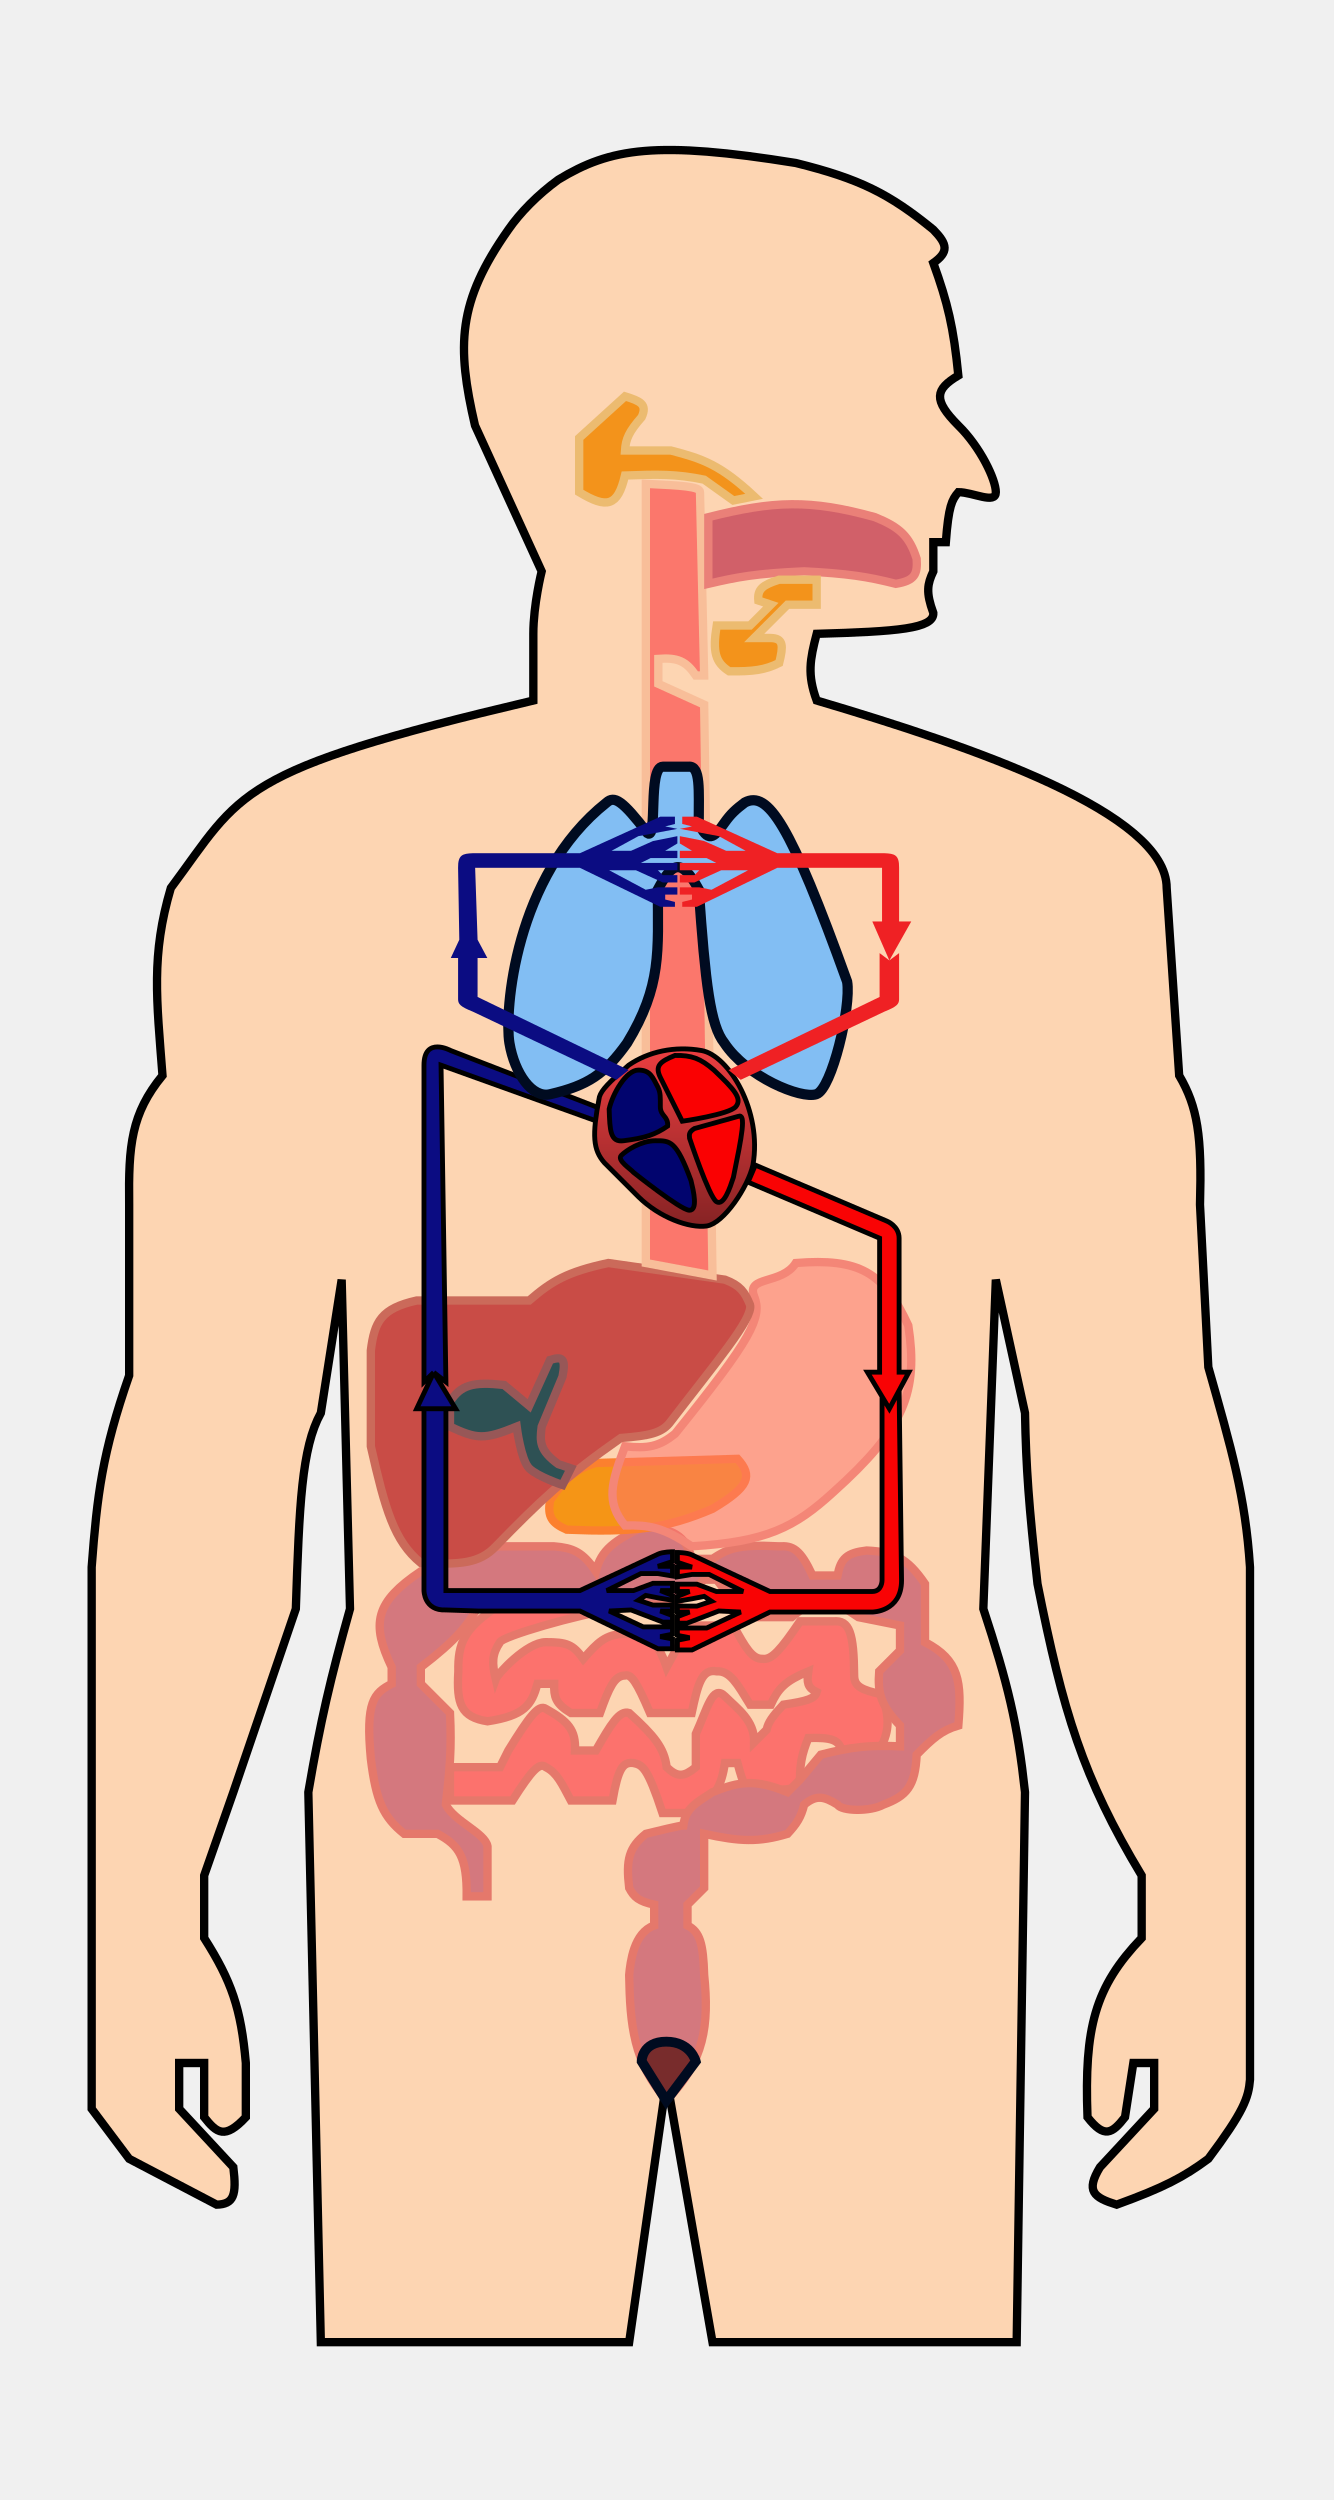
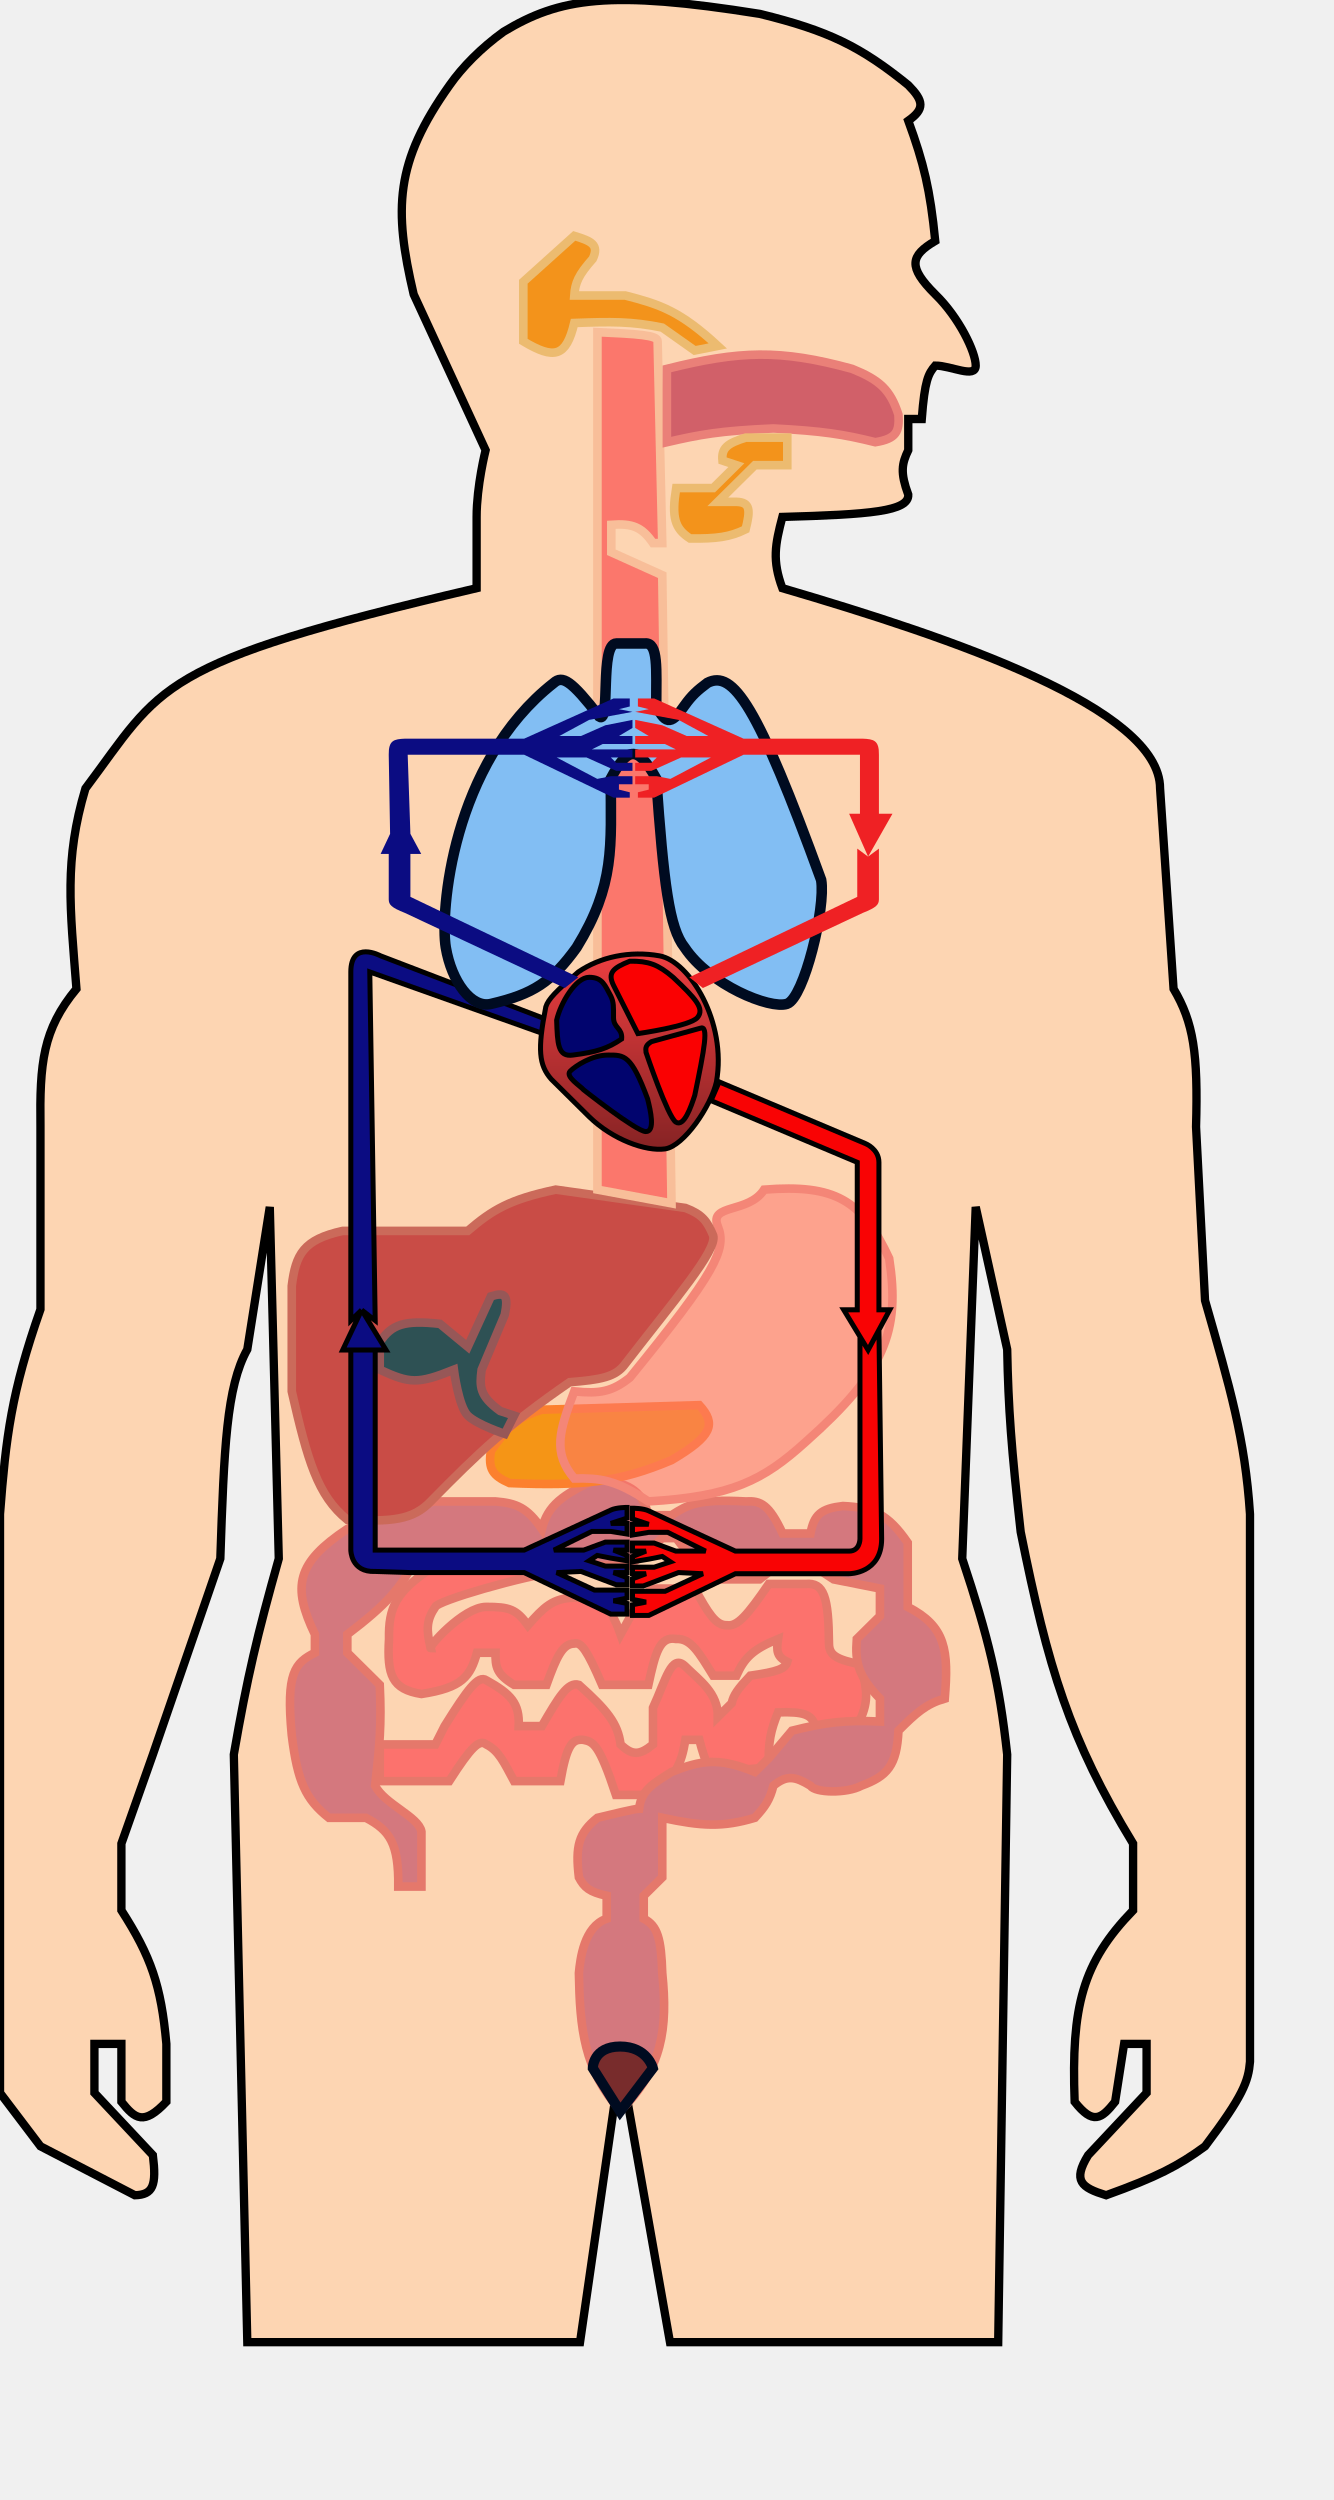
<svg xmlns="http://www.w3.org/2000/svg" width="160" height="300" viewBox="0 0 160 300" fill="none">
-   <path d="M95.5 19.56C78.755 16.86 73.248 17.753 67 21.56C64.509 23.374 62.41 25.527 61 27.56C54.896 36.241 54.775 41.469 57 51.06L65 68.56C65 68.56 64 72.56 64 76.06V84.06C28 92.56 29.136 94.954 20.5 106.56C18.116 114.656 18.8 119.895 19.5 129.06C15.742 133.657 15.409 137.41 15.5 144.56V165.06C12.269 174.365 11.662 179.318 11 188.06V249.56V253.06L15.5 259.06L26 264.56C28.039 264.504 28.417 263.456 28 260.06L21.5 253.06V247.56H24.5V254.06C26.038 256.001 26.973 256.751 29.5 254.06V247.56C28.922 241.007 27.79 237.737 24.5 232.56V225.06L28 215.06L35.5 193.06C35.918 180.598 36.186 173.755 38.5 169.56L41 153.56L42 193.06C39.621 201.584 38.484 206.396 37 215.06L38.5 281.06H75.5L80 249.56L85.5 281.06H122L123 215.06C122.111 206.829 120.929 201.984 118 193.06L119.5 153.56L123 169.56C123.129 176.187 123.461 180.713 124.5 190.06C127.544 205.333 129.919 213.308 137 225.06V232.56C131.362 238.452 130.109 243.303 130.5 254.06C132.535 256.66 133.452 256.028 135 254.06L136 247.56H138.5V253.06L132 260.06C130.258 262.939 131.216 263.693 134 264.56C139.68 262.492 141.987 261.282 145 259.06C149.241 253.389 149.821 251.752 150 249.56V188.06C149.443 179.527 147.79 173.936 145 164.06L144 144.56C144.235 136.281 143.722 132.85 141.5 129.06L140 106.56C140 97.56 116.966 89.678 98 84.06C96.856 80.936 97.193 79.184 98 76.06C107.745 75.782 112.079 75.442 112 73.56C111.091 71.069 111.282 70.086 112 68.56V65.06H113.5C113.83 60.696 114.231 59.963 115 59.06C116.757 59.06 119.5 60.56 119.5 59.06C119.5 57.56 117.655 53.666 115 51.06C111.933 47.975 112.214 46.729 115 45.06C114.431 39.272 113.73 36.357 112 31.56C113.845 30.238 113.746 29.352 112 27.56C106.705 23.233 103.156 21.459 95.5 19.56Z" fill="#FDD5B2" stroke="black" />
-   <path d="M71.5 188.56C74.458 186.588 75.19 185.648 76 184.06C77.957 182.341 79.213 183.126 81.5 185.06L74 193.06C69.267 193.714 60.184 196.416 60 197.06C59.025 198.517 59.023 199.538 59.482 201.483C59.696 200.89 63.194 197.06 65.5 197.06C68 197.06 68.734 197.307 70 199.06C71.703 197.101 72.683 196.096 75 196.06C77.536 196.106 78.794 196.557 80 200.06C81.597 197.17 82.514 195.002 84 195.06H88C89.457 197.721 90.267 199.11 91.5 199.06C92.608 199.221 93.682 197.984 96 194.56H100C101.941 194.384 102.456 195.912 102.5 201.06C102.507 202.317 103.289 202.815 106 203.354C106.394 205.582 106.914 206.832 106 209.06C105.546 210.103 104.04 210.144 101 210.06C100.667 208.786 99.778 208.472 97 208.56C96.212 210.519 95.92 211.759 96 214.56L90.5 215.06C89.615 215.084 89.187 214.192 88.5 211.56H87C86.544 214.26 85.982 215.675 83 217.56H79.5C77.669 211.974 77.064 211.789 76 211.56C74.779 211.433 74.194 212.102 73.5 216.06H68.5C67.425 214.052 66.861 212.743 65.5 212.06C64.75 211.482 63.905 212.276 61.5 216.06H54V212.06H60L61 210.06C63.509 205.991 64.647 204.472 65.5 205.06C68.158 206.548 69.115 207.573 69 210.06H71.5C73.311 206.913 74.319 205.188 75.5 205.56C78.521 208.295 79.71 209.749 80 212.06C81.281 213.3 82.061 213.245 83.5 212.06V208.06C84.885 205.048 85.5 202.06 87 203.56C88.5 205.06 90.539 206.436 90.5 209.06L92 207.56C92.183 206.682 92.655 206.007 94 204.56C96.929 204.138 97.785 203.814 98 203.06C96.88 202.503 96.807 201.871 97 200.56C94.193 201.722 93.364 202.656 92.5 204.56H90C88.457 202.04 87.595 200.473 86 200.56C84.229 200.232 83.757 202.033 83 205.56H78C76.383 201.773 75.746 200.877 75 201.06C73.732 201.085 73.1 202.485 72 205.56H68.5C66.612 204.419 66.473 203.592 66.5 202.06H64.5C63.773 204.633 62.955 205.868 58.5 206.56C55.317 206.046 54.769 204.513 55 200.56C54.947 197.166 55.653 195.362 60 192.56C64.565 190.759 67.174 189.586 71.5 188.56Z" fill="#FC726D" stroke="#E5786B" />
-   <path d="M58.501 227.56H56.001C56.047 222.876 55.111 221.445 52.5 220.06H48.5C46.018 218.061 45.123 216.156 44.501 211.06C43.856 204.198 44.855 203.163 47.001 202.06V200.06C44.508 194.82 44.998 192.246 50.501 188.56C53.05 187.167 54.757 186.439 60.001 185.56H66.501C68.769 185.754 69.92 186.223 71.501 188.56C72.148 185.994 73.674 184.84 77.501 183.06C80.654 183.626 82.281 184.084 83.001 187.06H85.501C87.282 185.905 88.335 185.281 93.501 185.56C95.13 185.454 96.017 185.875 97.501 189.06H100.501C100.883 187 101.638 186.333 104.001 186.06C107.244 186.216 108.848 186.907 111.001 190.06V197.06C115.145 199.197 115.423 201.797 115.001 207.06C112.977 207.648 111.901 208.64 110.001 210.56C109.825 214.391 108.777 215.524 106.001 216.56C104.422 217.427 100.979 217.35 100.501 216.56C98.859 215.557 97.972 215.347 96.501 216.56C96.115 218.099 95.616 218.841 94.501 220.06C91.038 221.101 88.799 220.995 84.501 220.06V226.56L82.501 228.56V231.06C83.998 231.828 84.384 233.233 84.501 237C85.102 242.998 84.556 247.364 80 252C76.02 247.53 75.606 243.004 75.501 237C75.646 235.456 76.052 231.901 78.501 231.06V228.56C76.623 228.149 76.08 227.651 75.501 226.56C75.091 223.108 75.489 221.7 77.501 220.06C78.834 219.727 81.601 219.06 82.001 219.06C82.246 217.012 83.506 216.35 85.501 215.06C88.71 213.765 90.613 213.456 94.501 215.06L96.001 213.56L98.501 210.56C102.15 209.635 104.245 209.39 108.001 209.56V207.06C105.69 204.644 105.302 203.206 105.501 200.56L108.001 198.06V195.06L103.001 194.06L100.001 192.06H97.501L95.001 194.06H89.501L86.001 189.56H84.501L81.001 192.56H68.501C64.109 192.932 61.864 192.57 58.001 191.56C56.375 194.992 54.681 196.848 50.501 200.06V202.06L54.001 205.56C54.206 209.921 53.976 212.31 53.501 216.56C54.501 218.56 58.219 219.947 58.501 221.56V227.56Z" fill="#D4787E" stroke="#E5786B" />
-   <path d="M77 247.36L79.95 252.08L83.49 247.36C83.49 247.36 82.9 245 79.95 245C77 245 77 247.36 77 247.36Z" fill="#782C2C" stroke="#000B20" stroke-width="1.18" />
-   <path d="M88.5 175.06L71.5 175.56C68.817 176.371 67.734 177.567 66 180.06C65.684 182.016 66.187 182.752 68 183.56C75.918 183.894 79.861 183.472 85.5 181.06C89.923 178.423 90.361 177.129 88.5 175.06Z" fill="#F59516" stroke="#FC802E" />
-   <path d="M95.498 151.56C93.819 154.198 89.5 153.06 90.498 155.56C91.496 158.06 90.276 160.548 81 172.06C79.098 173.582 77.761 173.849 74.998 173.56C73.387 177.861 72.637 180.217 74.998 183.06C77.825 182.997 79.478 183.211 82.998 185.56C91.994 185.018 95.365 183.296 99.998 179.06C108.577 171.372 110.215 166.985 108.998 159.06C106.052 152.654 103.13 150.958 95.498 151.56Z" fill="#FC766C" fill-opacity="0.53" stroke="#F48677" />
-   <path d="M63.5 156.06H50C45.759 157.014 44.931 158.578 44.5 162.06V173.56C46.208 181.107 47.288 184.933 50.5 187.56C55.252 187.784 57.555 187.616 59.5 185.56C64.739 180.171 67.82 177.221 74.5 172.56C77.828 172.287 79.469 172.015 80.5 170.56C85.799 163.625 90.464 158.174 90 156.56C89.359 155.023 88.845 154.268 87 153.56L73 151.56C68.018 152.63 66.18 153.746 63.5 156.06Z" fill="#C94C46" stroke="#CB6A5A" />
-   <path d="M54 168.199V171.199C57.262 172.707 58.077 172.784 62 171.199C62 171.199 62.5 175.199 63.5 176.199C64.5 177.199 67.5 178.199 67.5 178.199L68.5 176.199L67 175.699C64.748 174.046 64.77 173.028 65 171.199L67.5 165.199C67.929 163.016 67.505 162.715 66 163.199L63.5 168.699L60.5 166.199C56.701 165.776 55.282 166.219 54 168.199Z" fill="#2E5154" stroke="#975757" />
-   <path d="M77.5 151.56V58.06C81.693 58.258 84.053 58.368 84 59.06L84.5 81.06H83.5C82.309 79.314 81.301 78.897 79 79.06V82.06L84.5 84.56L85.5 153.06L77.5 151.56Z" fill="#FB776C" stroke="#F8BE99" />
-   <path d="M105 62.06C97.187 59.896 92.811 60.087 85 62.06V70.06C88.511 69.242 90.636 68.821 96.5 68.56C101.777 68.835 104.076 69.198 107.5 70.06C109.819 69.681 110.113 68.877 110 67.06C109.129 64.351 107.99 63.276 105 62.06Z" fill="#D16069" stroke="#EA8078" />
-   <path d="M69.5 52.56V59.06C72.838 61.074 74.123 60.789 75 57.06C78.975 56.913 81.167 56.874 84.5 57.56L88 60.06L90.5 59.56C86.446 55.777 84.299 55.042 80.5 54.06H75C75.093 52.678 75.454 51.822 77 50.06C77.71 48.513 76.842 48.131 75 47.56L69.5 52.56Z" fill="#F3931B" />
-   <path d="M91 72.06C90.871 70.702 91.514 70.19 93.5 69.56H98V72.56H94.5L90.5 76.56H92.5C94.029 76.601 94.016 77.488 93.5 79.56C91.769 80.412 90.4 80.587 87.5 80.56C85.842 79.484 85.49 78.27 86 75.06H90L92.5 72.56L91 72.06Z" fill="#F3931B" />
-   <path d="M69.5 52.56V59.06C72.838 61.074 74.123 60.789 75 57.06C78.975 56.913 81.167 56.874 84.5 57.56L88 60.06L90.5 59.56C86.446 55.777 84.299 55.042 80.5 54.06H75C75.093 52.678 75.454 51.822 77 50.06C77.71 48.513 76.842 48.131 75 47.56L69.5 52.56Z" stroke="#ECBB70" />
-   <path d="M91 72.06C90.871 70.702 91.514 70.19 93.5 69.56H98V72.56H94.5L90.5 76.56H92.5C94.029 76.601 94.016 77.488 93.5 79.56C91.769 80.412 90.4 80.587 87.5 80.56C85.842 79.484 85.49 78.27 86 75.06H90L92.5 72.56L91 72.06Z" stroke="#ECBB70" />
-   <path d="M90.641 139.811L106.43 146.536C106.43 146.536 107.892 147.12 107.892 148.582V164.663H109.061L107.892 166.856L108.184 189.656C108.184 193.444 104.675 193.444 104.675 193.444H92.395L83.039 197.995H81.285V196.825L82.747 196.533L81.285 196.241V195.364H84.793L88.887 193.444L86.255 193.317L82.454 194.779H81.285V193.999L82.747 193.444H81.285V192.732H83.624L85.378 192.147L84.501 191.563L83.039 191.855L81.285 192.147V191.563L82.747 190.978H81.285V190.101H83.624L85.963 190.978H89.179L85.086 188.931H83.039L81.285 189.223V188.054H83.039L81.285 187.469V186.3C81.285 186.3 82.454 186.3 83.039 186.592C83.624 186.884 92.395 190.978 92.395 190.978H104.675C105.845 190.978 105.845 189.656 105.845 189.656V167.587L104.091 164.663H105.552V148.582L89.764 141.857L90.641 139.811Z" fill="#F90304" />
-   <path d="M105.845 167.587L106.722 169.049L107.892 166.856M105.845 167.587L104.091 164.663H105.552V148.582L89.764 141.857L90.641 139.811L106.43 146.536C106.43 146.536 107.892 147.12 107.892 148.582V164.663H109.061L107.892 166.856M105.845 167.587V189.656C105.845 189.656 105.845 190.978 104.675 190.978H92.395C92.395 190.978 83.624 186.884 83.039 186.592C82.454 186.3 81.285 186.3 81.285 186.3V187.469L83.039 188.054H81.285V189.223L83.039 188.931H85.086L89.179 190.978H85.963L83.624 190.101H81.285V190.978H82.747L81.285 191.563V192.147L83.039 191.855L84.501 191.563L85.378 192.147L83.624 192.732H81.285V193.444H82.747L81.285 193.999V194.779H82.454L86.255 193.317L88.887 193.444L84.793 195.364H81.285V196.241L82.747 196.533L81.285 196.825V197.995H83.039L92.395 193.444H104.675C104.675 193.444 108.184 193.444 108.184 189.656L107.892 166.856" stroke="black" stroke-width="0.585" />
-   <path d="M72 133L54.093 126.069C54.093 126.069 50.877 124.315 50.877 127.823V147.998V165.833L52.047 164.685L50 169.048H50.877V190.867C50.877 190.867 50.877 193.321 53.509 193.194L57.31 193.321H69.59L78.946 197.849H80.7V196.685L79.238 196.394L80.7 196.103V195.231H77.192L73.098 193.321L75.73 193.194L79.531 194.649H80.7V193.873L79.238 193.321H80.7V192.612H78.361L76.607 192.031L77.484 191.449L78.946 191.74L80.7 192.031V191.449L79.238 190.867H80.7V189.994H78.361L76.022 190.867H72.806L76.899 188.831H78.946L80.7 189.122V187.958H78.946L80.7 187.376V186.212C80.7 186.212 79.531 186.212 78.946 186.503C78.361 186.794 69.59 190.867 69.59 190.867H57.31H53.509V169.048H54.678L52.047 164.685L53.509 165.833L52.924 127.823L71.5 134.5L72 133Z" fill="#0B0C82" />
-   <path d="M50.877 147.998V165.833L52.047 164.685M50.877 147.998C50.877 146.975 50.877 131.332 50.877 127.823M50.877 147.998V127.823M52.047 164.685L53.509 165.833L52.924 127.823L71.5 134.5L72 133L54.093 126.069C54.093 126.069 50.877 124.315 50.877 127.823M52.047 164.685L54.678 169.048H53.509M52.047 164.685L50 169.048H50.877M53.509 169.048V190.867H57.31H69.59C69.59 190.867 78.361 186.794 78.946 186.503C79.531 186.212 80.7 186.212 80.7 186.212V187.376L78.946 187.958H80.7V189.122L78.946 188.831H76.899L72.806 190.867H76.022L78.361 189.994H80.7V190.867H79.238L80.7 191.449V192.031L78.946 191.74L77.484 191.449L76.607 192.031L78.361 192.612H80.7V193.321H79.238L80.7 193.873V194.649H79.531L75.73 193.194L73.098 193.321L77.192 195.231H80.7V196.103L79.238 196.394L80.7 196.685V197.849H78.946L69.59 193.321H57.31L53.509 193.194C50.877 193.321 50.877 190.867 50.877 190.867V169.048M53.509 169.048H50.877" stroke="black" stroke-width="0.585" />
-   <path d="M84.209 126.069C80.993 125.484 77.797 126.192 75.437 127.823C73.005 129.939 72.189 130.798 71.929 131.624C71.018 136.302 71.183 137.974 72.513 139.518L76.607 143.612C79.155 146.122 82.747 147.413 84.794 147.12C86.84 146.828 89.757 142.454 90.349 139.811C91.504 133.286 87.425 126.654 84.209 126.069Z" fill="url(#paint0_linear_62_13)" stroke="black" stroke-width="0.585" />
-   <path d="M78.945 130.455C78.308 129.296 78.068 128.408 76.606 128.408C75.144 128.408 73.504 131.25 73.098 133.086C73.188 135.656 73.223 137.123 74.852 136.887C77.468 136.552 78.608 136.159 80.115 135.133C80.216 133.925 79.238 133.963 79.238 132.794C79.238 131.624 79.277 131.152 78.945 130.455Z" fill="#01046E" stroke="black" stroke-width="0.585" />
-   <path d="M83.331 135.425C82.718 135.808 82.682 136.082 82.747 136.595C82.747 136.595 85.085 143.612 85.963 144.196C86.84 144.781 87.602 142.536 88.009 141.273C89.042 136.227 89.554 133.573 88.594 133.963L83.331 135.425Z" fill="#FA0102" stroke="black" stroke-width="0.585" />
-   <path d="M74.56 138.641C73.975 139.226 75.698 140.286 76.022 140.688C76.022 140.688 81.66 145.193 82.714 145.229C83.767 145.266 83.235 142.955 82.918 141.666C81.145 136.831 80.408 136.887 78.653 136.887C76.899 136.887 75.145 138.057 74.56 138.641Z" fill="#01046E" stroke="black" stroke-width="0.585" />
-   <path d="M88.302 132.794C87.515 133.746 81.869 134.548 81.869 134.548L79.238 129.285C78.582 127.93 79.151 127.399 80.992 126.654C83.002 126.618 84.058 127.009 85.67 128.408C88.16 130.772 89.088 131.842 88.302 132.794Z" fill="#FA0102" stroke="black" stroke-width="0.585" />
-   <path d="M82.621 92.005H79.551C77.708 92.005 78.959 100.845 77.709 99.987C74.63 95.959 73.71 95.493 72.797 96.303C61.71 105.065 60.516 121.477 61.131 125.161C61.745 128.845 63.9 131.855 66.043 131.301C70.561 130.243 72.561 128.917 75.253 125.161C79.434 118.299 78.955 114.11 78.937 106.741C80.693 103.453 81.74 102.888 83.849 106.741C84.652 118.103 85.234 123.05 86.919 125.161C89.601 129.239 96.129 131.915 97.971 131.301C99.813 130.687 102.165 120.812 101.655 117.793C94.762 98.662 92.138 94.862 89.375 96.303C88.285 97.13 87.715 97.638 86.919 98.759C85.627 100.637 84.926 101.11 83.849 98.759C83.849 94.784 84.095 91.868 82.621 92.005Z" fill="#82BEF3" stroke="#000B20" stroke-width="1.228" />
-   <path d="M81.869 98H83.623L93.272 102.386H106.137C107.319 102.44 107.917 102.548 107.891 104.14V110.572H109.353L106.722 115.251L107.891 114.373V119.929C107.87 120.473 107.665 120.786 106.137 121.391L88.886 129.577L87.424 128.408L105.552 119.636V114.373L106.722 115.251L104.675 110.572H105.844V104.14H93.272L83.623 108.818H81.869V108.233L83.039 107.941V107.356H81.577V106.479H83.916L85.378 106.771L89.763 104.432H86.547L83.331 105.894H81.577V105.017H83.331L83.916 104.432H81.577V103.555H85.962L84.793 102.971H81.577V102.093H83.039L81.577 101.216V100.339L84.501 100.924L87.132 102.093H89.471L86.255 100.339L81.577 99.462L83.039 99.169L81.869 98.877V98Z" fill="#EF2124" />
-   <path d="M80.992 98H79.238L69.589 102.386H56.724C55.542 102.44 54.945 102.548 54.97 104.14L55.116 112.765L54.093 114.958H54.97V119.929C54.991 120.473 55.197 120.786 56.724 121.391L73.975 129.577L75.437 128.408L57.309 119.636V114.958H58.479L57.309 112.765L57.017 104.14H69.589L79.238 108.818H80.992V108.233L79.823 107.941V107.356H81.285V106.479H78.946L77.484 106.771L73.098 104.432H76.314L79.53 105.894H81.285V105.017H79.53L78.946 104.432H81.285V103.555H76.899L78.069 102.971H81.285V102.093H79.823L81.285 101.216V100.339L78.361 100.924L75.729 102.093H73.39L76.606 100.339L81.285 99.462L79.823 99.169L80.992 98.877V98Z" fill="#0B0C82" />
+   <g clip-path="url(#clip0_62_13)">
+     <path d="M91.187 1.667C73.117 -1.219 67.174 -0.264 60.432 3.804C57.744 5.742 55.478 8.042 53.957 10.214C47.37 19.489 47.239 25.075 49.64 35.322L58.273 54.02C58.273 54.02 57.194 58.293 57.194 62.033V70.58C18.345 79.662 19.571 82.22 10.252 94.62C7.68 103.269 8.417 108.867 9.173 118.659C5.117 123.571 4.758 127.58 4.856 135.22V157.123C1.369 167.064 0.714 172.356 0 181.696V247.405V251.144L4.856 257.555L16.187 263.431C18.388 263.371 18.795 262.252 18.345 258.623L11.331 251.144V245.268H14.568V252.212C16.228 254.286 17.236 255.087 19.964 252.212V245.268C19.341 238.266 18.118 234.772 14.568 229.241V221.228L18.345 210.544L26.439 187.038C26.89 173.723 27.179 166.412 29.676 161.93L32.374 144.836L33.453 187.038C30.886 196.146 29.659 201.288 28.058 210.544L29.676 281.06H69.604L74.46 247.405L80.396 281.06H119.784L120.863 210.544C119.904 201.75 118.629 196.573 115.468 187.038L117.086 144.836L120.863 161.93C121.002 169.011 121.361 173.847 122.482 183.833C125.767 200.151 128.329 208.672 135.971 221.228V229.241C129.887 235.536 128.535 240.72 128.957 252.212C131.153 254.99 132.142 254.316 133.813 252.212L134.892 245.268H137.59V251.144L130.576 258.623C128.696 261.699 129.73 262.504 132.734 263.431C138.864 261.221 141.353 259.929 144.604 257.555C149.181 251.496 149.807 249.746 150 247.405V181.696C149.399 172.579 147.615 166.606 144.604 156.054L143.525 135.22C143.778 126.375 143.225 122.709 140.827 118.659L139.209 94.62C139.209 85.004 114.352 76.583 93.885 70.58C92.65 67.242 93.014 65.371 93.885 62.033C104.401 61.736 109.078 61.372 108.993 59.362C108.012 56.7 108.217 55.65 108.993 54.02V50.28H110.612C110.967 45.617 111.4 44.834 112.23 43.87C114.127 43.87 117.086 45.472 117.086 43.87C117.086 42.267 115.096 38.107 112.23 35.322C108.92 32.026 109.224 30.695 112.23 28.912C111.616 22.727 110.86 19.613 108.993 14.488C110.984 13.075 110.877 12.129 108.993 10.214C103.278 5.591 99.449 3.696 91.187 1.667Z" fill="#FDD5B2" stroke="black" />
+     <path d="M65.022 183.472C68.309 181.302 69.123 180.268 70.023 178.52C72.198 176.628 73.594 177.492 76.136 179.621L67.8 188.425C62.54 189.144 52.444 192.118 52.239 192.826C51.155 194.43 51.153 195.553 51.663 197.694C51.901 197.041 55.789 192.826 58.352 192.826C61.131 192.826 61.947 193.098 63.354 195.027C65.246 192.872 66.336 191.766 68.912 191.726C71.73 191.777 73.129 192.273 74.469 196.128C76.244 192.948 77.263 190.562 78.915 190.625H83.361C84.98 193.554 85.881 195.083 87.251 195.027C88.483 195.205 89.677 193.843 92.253 190.075H96.699C98.857 189.882 99.429 191.564 99.478 197.228C99.485 198.612 100.355 199.16 103.368 199.753C103.806 202.205 104.384 203.58 103.368 206.032C102.863 207.18 101.19 207.225 97.811 207.133C97.441 205.731 96.452 205.385 93.365 205.482C92.489 207.638 92.164 209.003 92.253 212.085L86.14 212.635C85.157 212.661 84.68 211.68 83.917 208.783H82.25C81.743 211.755 81.118 213.311 77.804 215.386H73.913C71.878 209.239 71.206 209.035 70.023 208.783C68.666 208.644 68.015 209.38 67.244 213.736H61.687C60.492 211.525 59.865 210.085 58.352 209.334C57.519 208.697 56.58 209.571 53.906 213.736H45.57V209.334H52.239L53.35 207.133C56.139 202.655 57.404 200.983 58.352 201.63C61.306 203.268 62.371 204.396 62.242 207.133H65.022C67.034 203.67 68.155 201.771 69.467 202.18C72.825 205.19 74.147 206.791 74.469 209.334C75.893 210.698 76.76 210.637 78.359 209.334V204.932C79.898 201.617 80.582 198.329 82.25 199.98C83.917 201.63 86.183 203.144 86.14 206.032L87.807 204.381C88.011 203.416 88.535 202.673 90.03 201.08C93.286 200.616 94.237 200.259 94.476 199.429C93.231 198.816 93.15 198.121 93.365 196.678C90.245 197.957 89.323 198.985 88.363 201.08H85.584C83.869 198.306 82.911 196.583 81.138 196.678C79.17 196.317 78.645 198.299 77.804 202.18H72.246C70.449 198.013 69.741 197.027 68.912 197.228C67.502 197.256 66.8 198.796 65.577 202.18H61.687C59.588 200.925 59.434 200.014 59.464 198.329H57.241C56.432 201.161 55.524 202.52 50.572 203.281C47.034 202.715 46.425 201.028 46.682 196.678C46.622 192.943 47.407 190.958 52.239 187.874C57.313 185.892 60.213 184.602 65.022 183.472Z" fill="#FC726D" />
+     <path d="M70.023 178.52C69.123 180.268 68.309 181.302 65.022 183.472C60.213 184.602 57.313 185.892 52.239 187.874C47.407 190.958 46.622 192.943 46.682 196.678C46.425 201.028 47.034 202.715 50.572 203.281C55.524 202.52 56.432 201.161 57.241 198.329H59.464C59.434 200.014 59.588 200.925 61.687 202.18H65.577C66.8 198.796 67.502 197.256 68.912 197.228C69.741 197.027 70.449 198.013 72.246 202.18H77.804C78.645 198.299 79.17 196.317 81.138 196.678C82.911 196.583 83.869 198.306 85.584 201.08H88.363C89.323 198.985 90.245 197.957 93.365 196.678C93.15 198.121 93.231 198.816 94.476 199.429C94.237 200.259 93.286 200.616 90.03 201.08C88.535 202.673 88.011 203.416 87.807 204.381L86.14 206.032C86.183 203.144 83.917 201.63 82.25 199.98C80.582 198.329 79.898 201.617 78.359 204.932V209.334C76.76 210.637 75.893 210.698 74.469 209.334C74.147 206.791 72.825 205.19 69.467 202.18C68.155 201.771 67.034 203.67 65.022 207.133H62.242C62.371 204.396 61.306 203.268 58.352 201.63C57.404 200.983 56.139 202.655 53.35 207.133L52.239 209.334H45.57V213.736H53.906C56.58 209.571 57.519 208.697 58.352 209.334C59.865 210.085 60.492 211.525 61.687 213.736H67.244C68.015 209.38 68.666 208.644 70.023 208.783C71.206 209.035 71.878 209.239 73.913 215.386H77.804C81.118 213.311 81.743 211.755 82.25 208.783H83.917C84.68 211.68 85.157 212.661 86.14 212.635L92.253 212.085C92.164 209.003 92.489 207.638 93.365 205.482C96.452 205.385 97.441 205.731 97.811 207.133C101.19 207.225 102.863 207.18 103.368 206.032C104.384 203.58 103.806 202.205 103.368 199.753C100.355 199.16 99.485 198.612 99.478 197.228C99.429 191.564 98.857 189.882 96.699 190.075H92.253C89.677 193.843 88.483 195.205 87.251 195.027C85.881 195.083 84.98 193.554 83.361 190.625C82.917 190.625 80.212 190.625 78.915 190.625C77.263 190.562 76.244 192.948 74.469 196.128C73.129 192.273 71.73 191.777 68.912 191.726C66.336 191.766 65.246 192.872 63.354 195.027C61.947 193.098 61.131 192.826 58.352 192.826C55.573 192.826 51.238 197.779 51.683 197.779C51.153 195.582 51.141 194.451 52.239 192.826C52.444 192.118 62.54 189.144 67.8 188.425L76.136 179.621C73.594 177.492 72.198 176.628 70.023 178.52Z" stroke="#E5786B" stroke-width="1.03" />
+     <path d="M50.572 226.391H47.794C47.846 221.237 46.804 219.662 43.903 218.137H39.457C36.698 215.937 35.703 213.841 35.012 208.233C34.295 200.682 35.405 199.543 37.79 198.329V196.128C35.019 190.362 35.564 187.528 41.68 183.472C44.515 181.939 46.412 181.138 52.24 180.171H59.465C61.986 180.384 63.265 180.901 65.022 183.472C65.742 180.648 67.438 179.379 71.691 177.42C75.197 178.042 77.004 178.546 77.805 181.822H80.583C82.563 180.551 83.733 179.864 89.475 180.171C91.286 180.054 92.272 180.518 93.921 184.023H97.256C97.681 181.755 98.52 181.021 101.146 180.721C104.752 180.893 106.535 181.653 108.927 185.123V192.826C113.533 195.178 113.843 198.039 113.373 203.831C111.123 204.479 109.927 205.57 107.815 207.683C107.62 211.899 106.456 213.146 103.369 214.286C101.614 215.239 97.787 215.155 97.256 214.286C95.432 213.182 94.445 212.951 92.81 214.286C92.381 215.98 91.826 216.795 90.587 218.137C86.738 219.283 84.25 219.167 79.472 218.137V225.29L77.249 227.491V230.243C78.913 231.088 79.342 232.634 79.472 236.78C80.14 243.38 79.533 248.185 74.469 253.287C70.046 248.368 69.585 243.386 69.468 236.78C69.63 235.08 70.081 231.169 72.803 230.243V227.491C70.716 227.039 70.112 226.491 69.468 225.29C69.013 221.491 69.455 219.942 71.691 218.137C73.173 217.771 76.248 217.037 76.693 217.037C76.966 214.783 78.366 214.054 80.583 212.635C84.15 211.209 86.266 210.869 90.587 212.635L92.254 210.984L95.033 207.683C99.089 206.664 101.418 206.396 105.592 206.582V203.831C103.024 201.172 102.592 199.59 102.813 196.678L105.592 193.927V190.625L100.035 189.525L96.7 187.324H93.921L91.143 189.525H85.029L81.139 184.573H79.472L75.582 187.874H61.688C56.806 188.284 54.311 187.885 50.017 186.774C48.21 190.551 46.327 192.593 41.68 196.128V198.329L45.571 202.18C45.799 206.98 45.544 209.609 45.015 214.286C46.126 216.487 50.26 218.013 50.572 219.788V226.391Z" fill="#D4787E" stroke="#E5786B" stroke-width="1.03" />
+     <path d="M71.135 248.18L74.414 253.375L78.349 248.18C78.349 248.18 77.693 245.583 74.414 245.583C71.135 245.583 71.135 248.18 71.135 248.18Z" fill="#782C2C" stroke="#000B20" stroke-width="1.215" />
+     <path d="M83.917 168.616L65.022 169.166C62.039 170.058 60.835 171.375 58.908 174.118C58.558 176.271 59.116 177.081 61.132 177.97C69.932 178.337 74.314 177.873 80.583 175.219C85.499 172.316 85.986 170.893 83.917 168.616Z" fill="#F59516" stroke="#FC802E" stroke-width="1.03" />
+     <path d="M91.696 142.755C89.829 145.658 85.029 144.405 86.138 147.157C87.248 149.908 85.892 152.645 75.581 165.314C73.467 166.989 71.981 167.283 68.91 166.965C67.119 171.698 66.286 174.291 68.91 177.42C72.051 177.35 73.889 177.586 77.802 180.171C87.8 179.575 91.548 177.679 96.698 173.018C106.233 164.558 108.054 159.73 106.701 151.008C103.427 143.959 100.179 142.092 91.696 142.755Z" fill="#FC766C" fill-opacity="0.53" stroke="#F48677" stroke-width="1.03" />
+     <path d="M56.129 147.707H41.124C36.409 148.757 35.489 150.477 35.01 154.31V166.965C36.909 175.27 38.109 179.481 41.679 182.372C46.961 182.619 49.521 182.434 51.683 180.171C57.506 174.241 60.93 170.994 68.356 165.865C72.055 165.564 73.879 165.265 75.025 163.664C80.914 156.032 86.1 150.034 85.584 148.257C84.871 146.566 84.301 145.735 82.249 144.956L66.688 142.755C61.151 143.932 59.108 145.161 56.129 147.707Z" fill="#C94C46" stroke="#CB6A5A" stroke-width="1.03" />
+     <path d="M45.57 161.065V164.367C49.195 166.026 50.101 166.111 54.462 164.367C54.462 164.367 55.018 168.769 56.129 169.869C57.241 170.97 60.575 172.07 60.575 172.07L61.687 169.869L60.02 169.319C57.516 167.5 57.541 166.38 57.796 164.367L60.575 157.764C61.052 155.362 60.581 155.031 58.908 155.563L56.129 161.616L52.795 158.864C48.572 158.4 46.995 158.887 45.57 161.065Z" fill="#2E5154" stroke="#975757" stroke-width="1.03" />
+     <path d="M71.69 142.755V39.86C76.351 40.078 78.975 40.199 78.915 40.96L79.471 65.171H78.359C77.036 63.249 75.915 62.79 73.358 62.97V66.271L79.471 69.023L80.582 144.405L71.69 142.755Z" fill="#FB776C" stroke="#F8BE99" stroke-width="1.03" />
+     <path d="M102.257 44.262C93.573 41.881 88.709 42.091 80.027 44.262V53.066C83.929 52.166 86.291 51.702 92.809 51.415C98.675 51.718 101.23 52.117 105.036 53.066C107.613 52.648 107.94 51.763 107.815 49.764C106.847 46.783 105.58 45.6 102.257 44.262Z" fill="#D16069" stroke="#EA8078" stroke-width="1.03" />
+     <path d="M62.798 33.807V40.96C66.509 43.177 67.937 42.864 68.912 38.759C73.329 38.597 75.767 38.555 79.471 39.31L83.361 42.061L86.14 41.511C81.634 37.348 79.248 36.538 75.025 35.458H68.912C69.015 33.937 69.416 32.995 71.135 31.056C71.923 29.354 70.959 28.933 68.912 28.305L62.798 33.807Z" fill="#F3931B" />
+     <path d="M86.696 55.267C86.552 53.772 87.267 53.209 89.475 52.515H94.476V55.817H90.586L86.14 60.219H88.363C90.063 60.264 90.048 61.24 89.475 63.52C87.55 64.457 86.029 64.651 82.805 64.621C80.963 63.436 80.572 62.1 81.138 58.568H85.584L88.363 55.817L86.696 55.267Z" fill="#F3931B" />
+     <path d="M62.798 33.807V40.96C66.509 43.177 67.937 42.864 68.912 38.759C73.329 38.597 75.767 38.555 79.471 39.31L83.361 42.061L86.14 41.511C81.634 37.348 79.248 36.538 75.025 35.458H68.912C69.015 33.937 69.416 32.995 71.135 31.056C71.923 29.354 70.959 28.933 68.912 28.305L62.798 33.807Z" stroke="#ECBB70" stroke-width="1.03" />
+     <path d="M86.696 55.267C86.552 53.772 87.267 53.209 89.475 52.515H94.476V55.817H90.586L86.14 60.219H88.363C90.063 60.264 90.048 61.24 89.475 63.52C87.55 64.457 86.029 64.651 82.805 64.621C80.963 63.436 80.572 62.1 81.138 58.568H85.584L88.363 55.817L86.696 55.267Z" stroke="#ECBB70" stroke-width="1.03" />
+     <path d="M86.297 129.825L103.846 137.225C103.846 137.225 105.471 137.869 105.471 139.478V157.175H106.771L105.471 159.588L105.796 184.679C105.796 188.847 101.896 188.847 101.896 188.847H88.246L77.847 193.855H75.897V192.568L77.522 192.247L75.897 191.925V190.959H79.797L84.347 188.847L81.422 188.707L77.197 190.316H75.897V189.458L77.522 188.847H75.897V188.064H78.497L80.447 187.42L79.472 186.777L77.847 187.098L75.897 187.42V186.777L77.522 186.133H75.897V185.168H78.497L81.097 186.133H84.672L80.122 183.881H77.847L75.897 184.203V182.915H77.847L75.897 182.272V180.985C75.897 180.985 77.197 180.985 77.847 181.307C78.497 181.628 88.246 186.133 88.246 186.133H101.896C103.196 186.133 103.196 184.679 103.196 184.679V160.392L101.246 157.175H102.871V139.478L85.322 132.077L86.297 129.825Z" fill="#F90304" />
+     <path d="M103.196 160.392L104.171 162.001L105.471 159.588M103.196 160.392L101.246 157.175H102.871V139.478L85.322 132.077L86.297 129.825L103.846 137.225C103.846 137.225 105.471 137.869 105.471 139.478V157.175H106.771L105.471 159.588M103.196 160.392V184.679C103.196 184.679 103.196 186.133 101.896 186.133H88.246C88.246 186.133 78.497 181.628 77.847 181.307C77.197 180.985 75.897 180.985 75.897 180.985V182.272L77.847 182.915H75.897V184.203L77.847 183.881H80.122L84.672 186.133H81.097L78.497 185.168H75.897V186.133H77.522L75.897 186.777V187.42L77.847 187.098L79.472 186.777L80.447 187.42L78.497 188.064H75.897V188.847H77.522L75.897 189.458V190.316H77.197L81.422 188.707L84.347 188.847L79.797 190.959H75.897V191.925L77.522 192.247L75.897 192.568V193.855H77.847L88.246 188.847H101.896C101.896 188.847 105.796 188.847 105.796 184.679L105.471 159.588" stroke="black" stroke-width="0.602" />
+     <path d="M65.577 122.33L45.673 114.702C45.673 114.702 42.098 112.772 42.098 116.633V138.834V158.462L43.398 157.198L41.123 162H42.098V186.011C42.098 186.011 42.098 188.711 45.023 188.572L49.248 188.711H62.898L73.297 193.695H75.247V192.414L73.622 192.094L75.247 191.774V190.813H71.347L66.797 188.711L69.722 188.572L73.947 190.173H75.247V189.319L73.622 188.711H75.247V187.932H72.647L70.697 187.292L71.672 186.651L73.297 186.972L75.247 187.292V186.651L73.622 186.011H75.247V185.051H72.647L70.047 186.011H66.472L71.022 183.77H73.297L75.247 184.09V182.81H73.297L75.247 182.169V180.889C75.247 180.889 73.947 180.889 73.297 181.209C72.647 181.529 62.898 186.011 62.898 186.011H49.248H45.023V162H46.323L43.398 157.198L45.023 158.462L44.373 116.633L65.021 123.981L65.577 122.33Z" fill="#0B0C82" />
+     <path d="M42.098 138.834V158.462L43.398 157.198M42.098 138.834C42.098 137.709 42.098 120.494 42.098 116.633M42.098 138.834V116.633M43.398 157.198L45.023 158.462L44.373 116.633L65.021 123.981L65.577 122.33L45.673 114.702C45.673 114.702 42.098 112.772 42.098 116.633M43.398 157.198L46.323 162H45.023M43.398 157.198L41.123 162H42.098M45.023 162V186.011H49.248H62.898C62.898 186.011 72.647 181.529 73.297 181.209C73.947 180.889 75.247 180.889 75.247 180.889V182.169L73.297 182.81H75.247V184.09L73.297 183.77H71.022L66.472 186.011H70.047L72.647 185.051H75.247V186.011H73.622L75.247 186.651V187.292L73.297 186.972L71.672 186.651L70.697 187.292L72.647 187.932H75.247V188.711H73.622L75.247 189.319V190.173H73.947L69.722 188.572L66.797 188.711L71.347 190.813H75.247V191.774L73.622 192.094L75.247 192.414V193.695H73.297L62.898 188.711H49.248L45.023 188.572C42.098 188.711 42.098 186.011 42.098 186.011V162M45.023 162H42.098" stroke="black" stroke-width="0.602" />
+     <path d="M79.147 114.702C75.572 114.059 72.02 114.838 69.398 116.633C66.695 118.962 65.787 119.907 65.498 120.816C64.485 125.964 64.668 127.803 66.148 129.503L70.698 134.008C73.53 136.77 77.522 138.191 79.797 137.869C82.072 137.547 85.315 132.734 85.972 129.825C87.256 122.645 82.722 115.346 79.147 114.702Z" fill="url(#paint0_linear_62_13)" stroke="black" stroke-width="0.602" />
+     <path d="M73.297 119.529C72.589 118.254 72.322 117.276 70.697 117.276C69.072 117.276 67.249 120.404 66.797 122.424C66.897 125.252 66.937 126.867 68.747 126.607C71.655 126.238 72.922 125.807 74.597 124.677C74.709 123.348 73.622 123.39 73.622 122.103C73.622 120.816 73.665 120.297 73.297 119.529Z" fill="#01046E" stroke="black" stroke-width="0.602" />
+     <path d="M78.172 124.998C77.49 125.419 77.451 125.721 77.522 126.286C77.522 126.286 80.122 134.008 81.097 134.651C82.072 135.295 82.919 132.823 83.372 131.434C84.519 125.881 85.089 122.96 84.022 123.39L78.172 124.998Z" fill="#FA0102" stroke="black" stroke-width="0.602" />
+     <path d="M68.423 128.538C67.773 129.182 69.688 130.348 70.049 130.79C70.049 130.79 76.315 135.748 77.486 135.788C78.657 135.828 78.066 133.285 77.713 131.867C75.742 126.546 74.923 126.607 72.973 126.607C71.023 126.607 69.074 127.895 68.423 128.538Z" fill="#01046E" stroke="black" stroke-width="0.602" />
+     <path d="M83.697 122.103C82.823 123.15 76.547 124.033 76.547 124.033L73.622 118.242C72.893 116.75 73.526 116.166 75.572 115.346C77.807 115.307 78.979 115.737 80.772 117.276C83.539 119.878 84.57 121.055 83.697 122.103Z" fill="#FA0102" stroke="black" stroke-width="0.602" />
+     <path d="M77.382 77.215H73.97C71.922 77.215 73.312 86.944 71.923 85.999C68.5 81.567 67.477 81.055 66.463 81.945C54.139 91.588 52.813 109.649 53.496 113.703C54.179 117.757 56.574 121.07 58.956 120.46C63.977 119.295 66.201 117.836 69.193 113.703C73.84 106.152 73.308 101.542 73.287 93.432C75.239 89.814 76.403 89.192 78.747 93.432C79.64 105.936 80.287 111.38 82.16 113.703C85.141 118.19 92.397 121.136 94.444 120.46C96.492 119.784 99.106 108.917 98.539 105.595C90.878 84.542 87.961 80.36 84.889 81.945C83.679 82.855 83.044 83.415 82.16 84.648C80.724 86.715 79.944 87.235 78.747 84.648C78.748 80.273 79.021 77.065 77.382 77.215Z" fill="#82BEF3" stroke="#000B20" stroke-width="1.265" />
+     <path d="M76.547 83.813H78.497L89.221 88.639H103.521C104.835 88.699 105.499 88.818 105.47 90.57V97.649H107.095L104.171 102.797L105.47 101.832V107.945C105.447 108.544 105.219 108.888 103.521 109.554L84.346 118.563L82.721 117.276L102.871 107.623V101.832L104.171 102.797L101.896 97.649H103.196V90.57H89.221L78.497 95.718H76.547V95.075L77.847 94.753V94.109H76.222V93.144H78.822L80.447 93.466L85.321 90.892H81.746L78.172 92.501H76.222V91.535H78.172L78.822 90.892H76.222V89.927H81.097L79.796 89.283H76.222V88.318H77.847L76.222 87.353V86.387L79.472 87.031L82.396 88.318H84.996L81.421 86.387L76.222 85.422L77.847 85.1L76.547 84.778V83.813Z" fill="#EF2124" />
+     <path d="M75.572 83.813H73.622L62.898 88.639H48.598C47.284 88.699 46.62 88.818 46.648 90.57L46.811 100.062L45.673 102.475H46.648V107.945C46.671 108.544 46.9 108.888 48.598 109.554L67.772 118.563L69.397 117.276L49.248 107.623V102.475H50.548L49.248 100.062L48.923 90.57H62.898L73.622 95.718H75.572V95.075L74.272 94.753V94.109H75.897V93.144H73.297L71.672 93.466L66.797 90.892H70.372L73.947 92.501H75.897V91.535H73.947L73.297 90.892H75.897V89.927H71.022L72.322 89.283H75.897V88.318H74.272L75.897 87.353V86.387L72.647 87.031L69.722 88.318H67.122L70.697 86.387L75.897 85.422L74.272 85.1L75.572 84.778V83.813Z" fill="#0B0C82" />
+   </g>
  <defs>
-     <linearGradient id="paint0_linear_62_13" x1="80.953" y1="125.866" x2="80.953" y2="147.161" gradientUnits="userSpaceOnUse">
+     <linearGradient id="paint0_linear_62_13" x1="75.528" y1="114.479" x2="75.528" y2="137.914" gradientUnits="userSpaceOnUse">
      <stop stop-color="#EC3E40" />
      <stop offset="1" stop-color="#862324" />
    </linearGradient>
+     <clipPath id="clip0_62_13">
+       <rect width="160" height="300" fill="white" />
+     </clipPath>
  </defs>
</svg>
